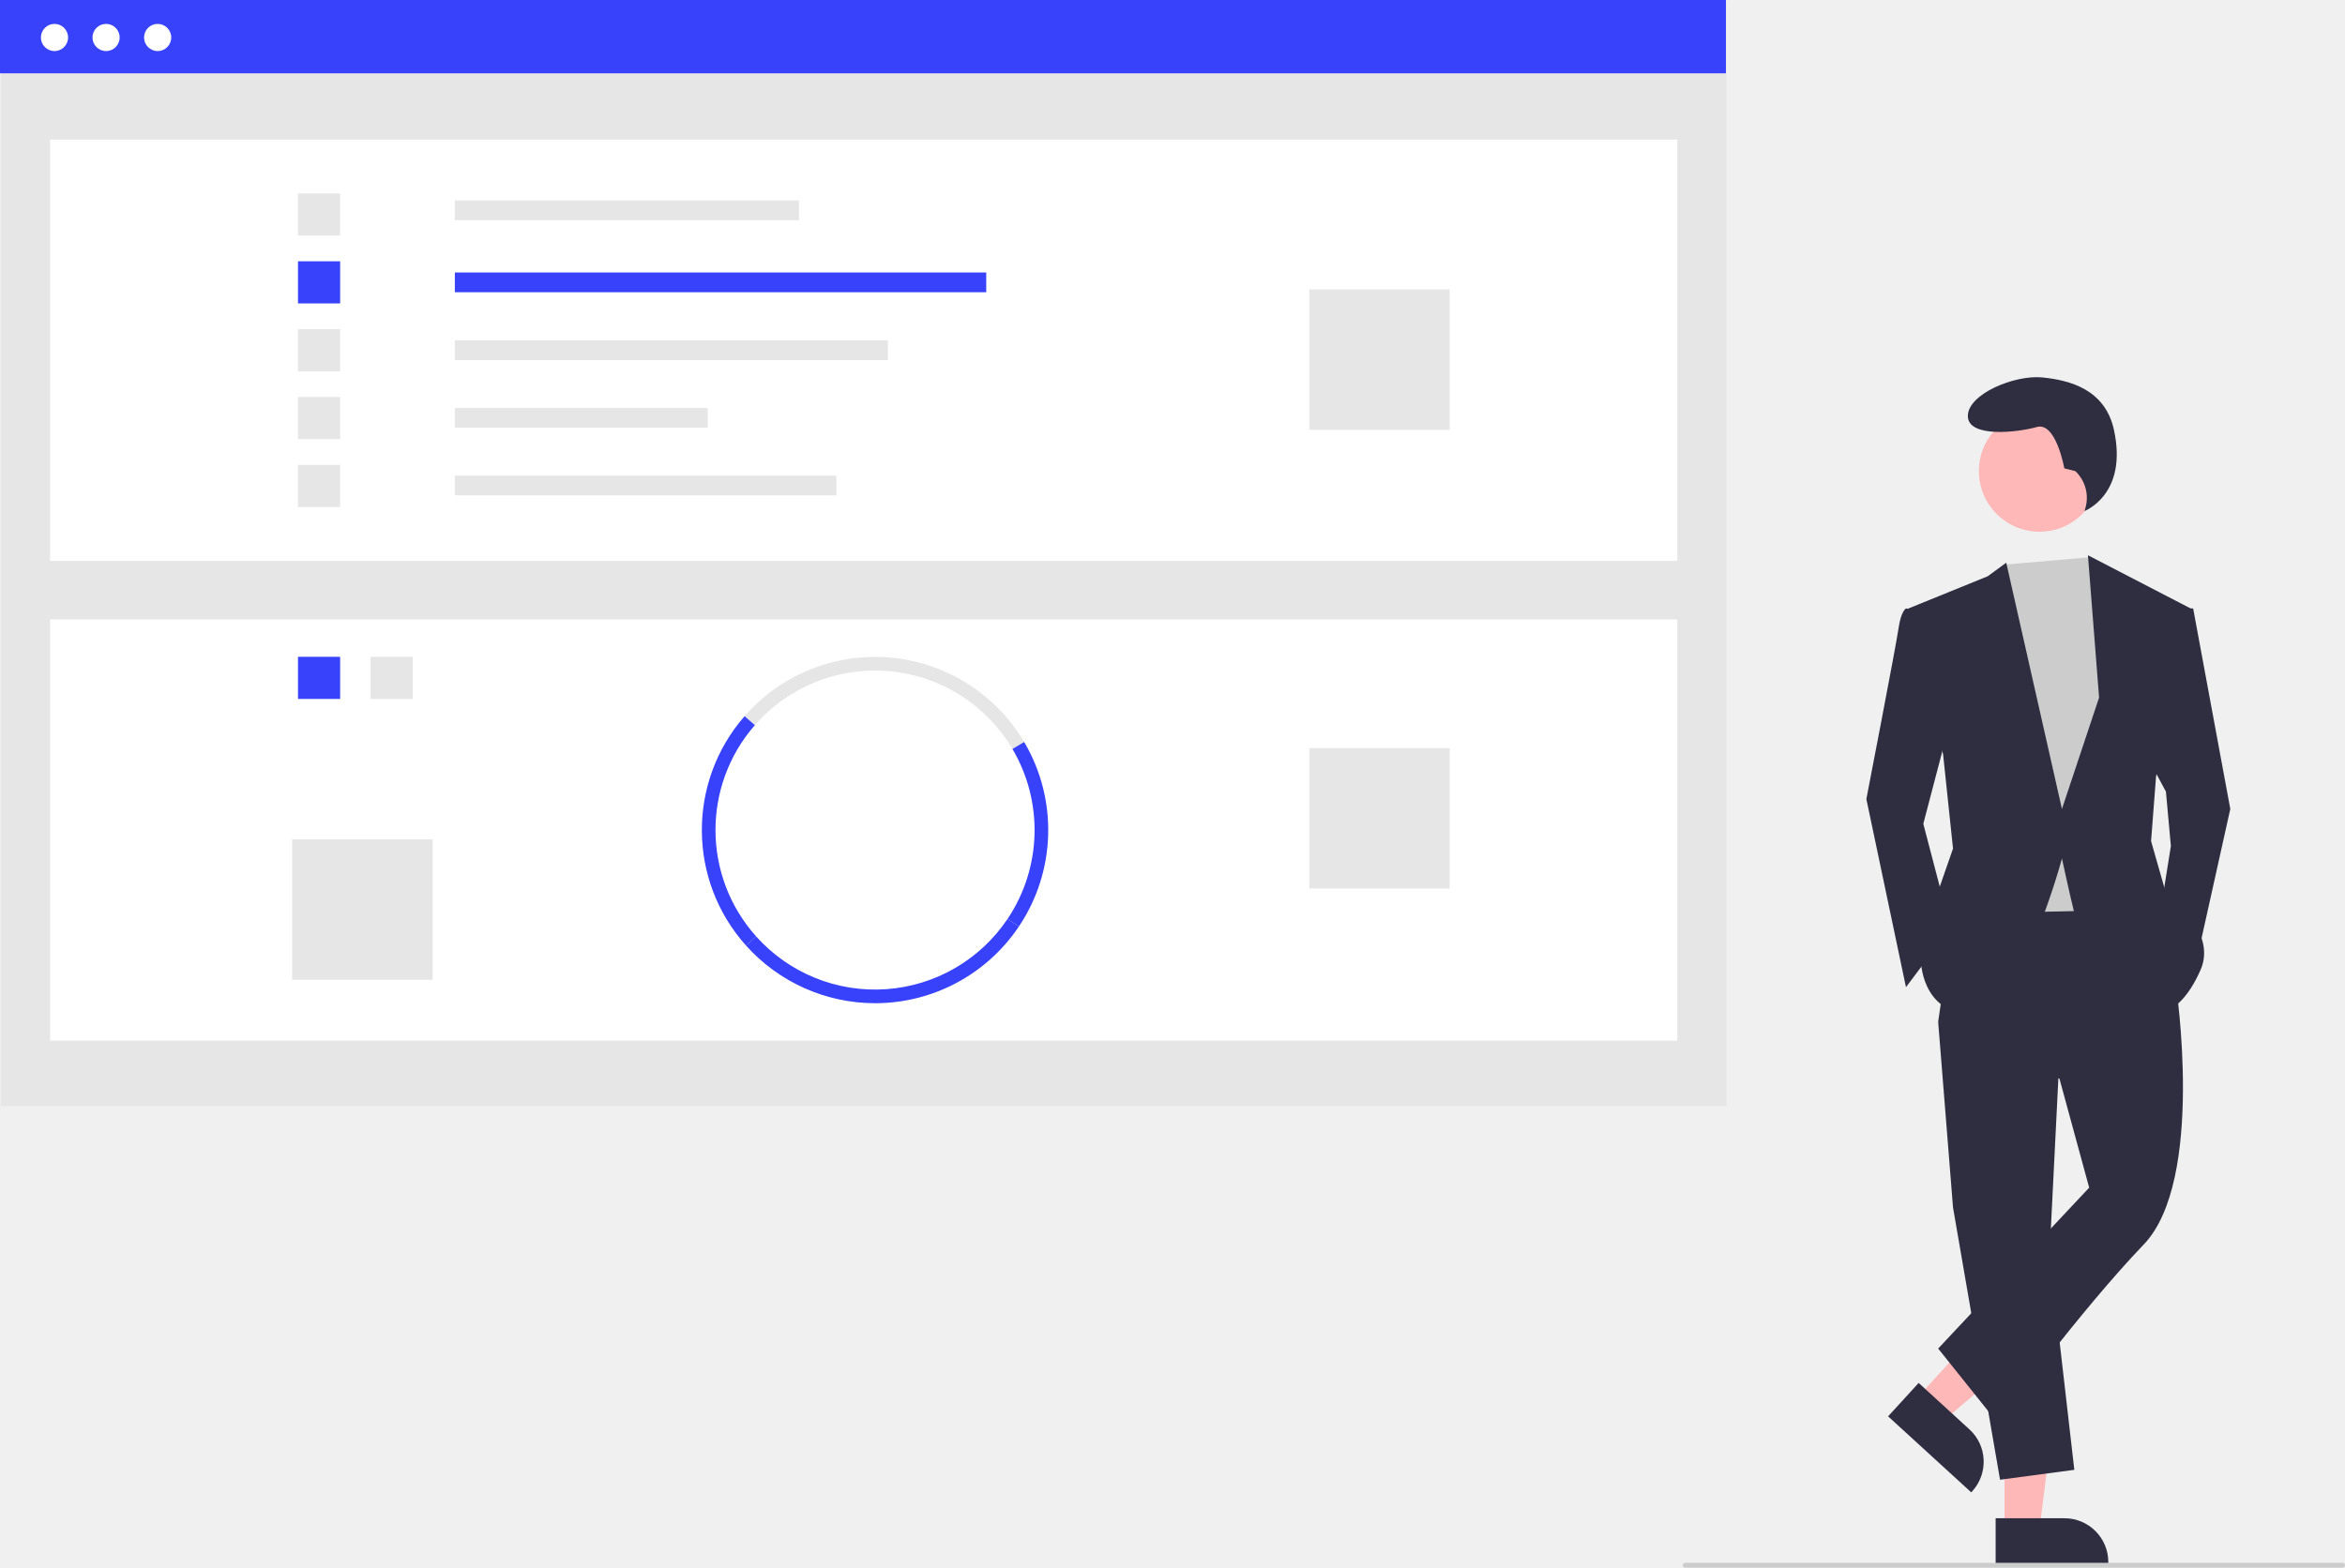
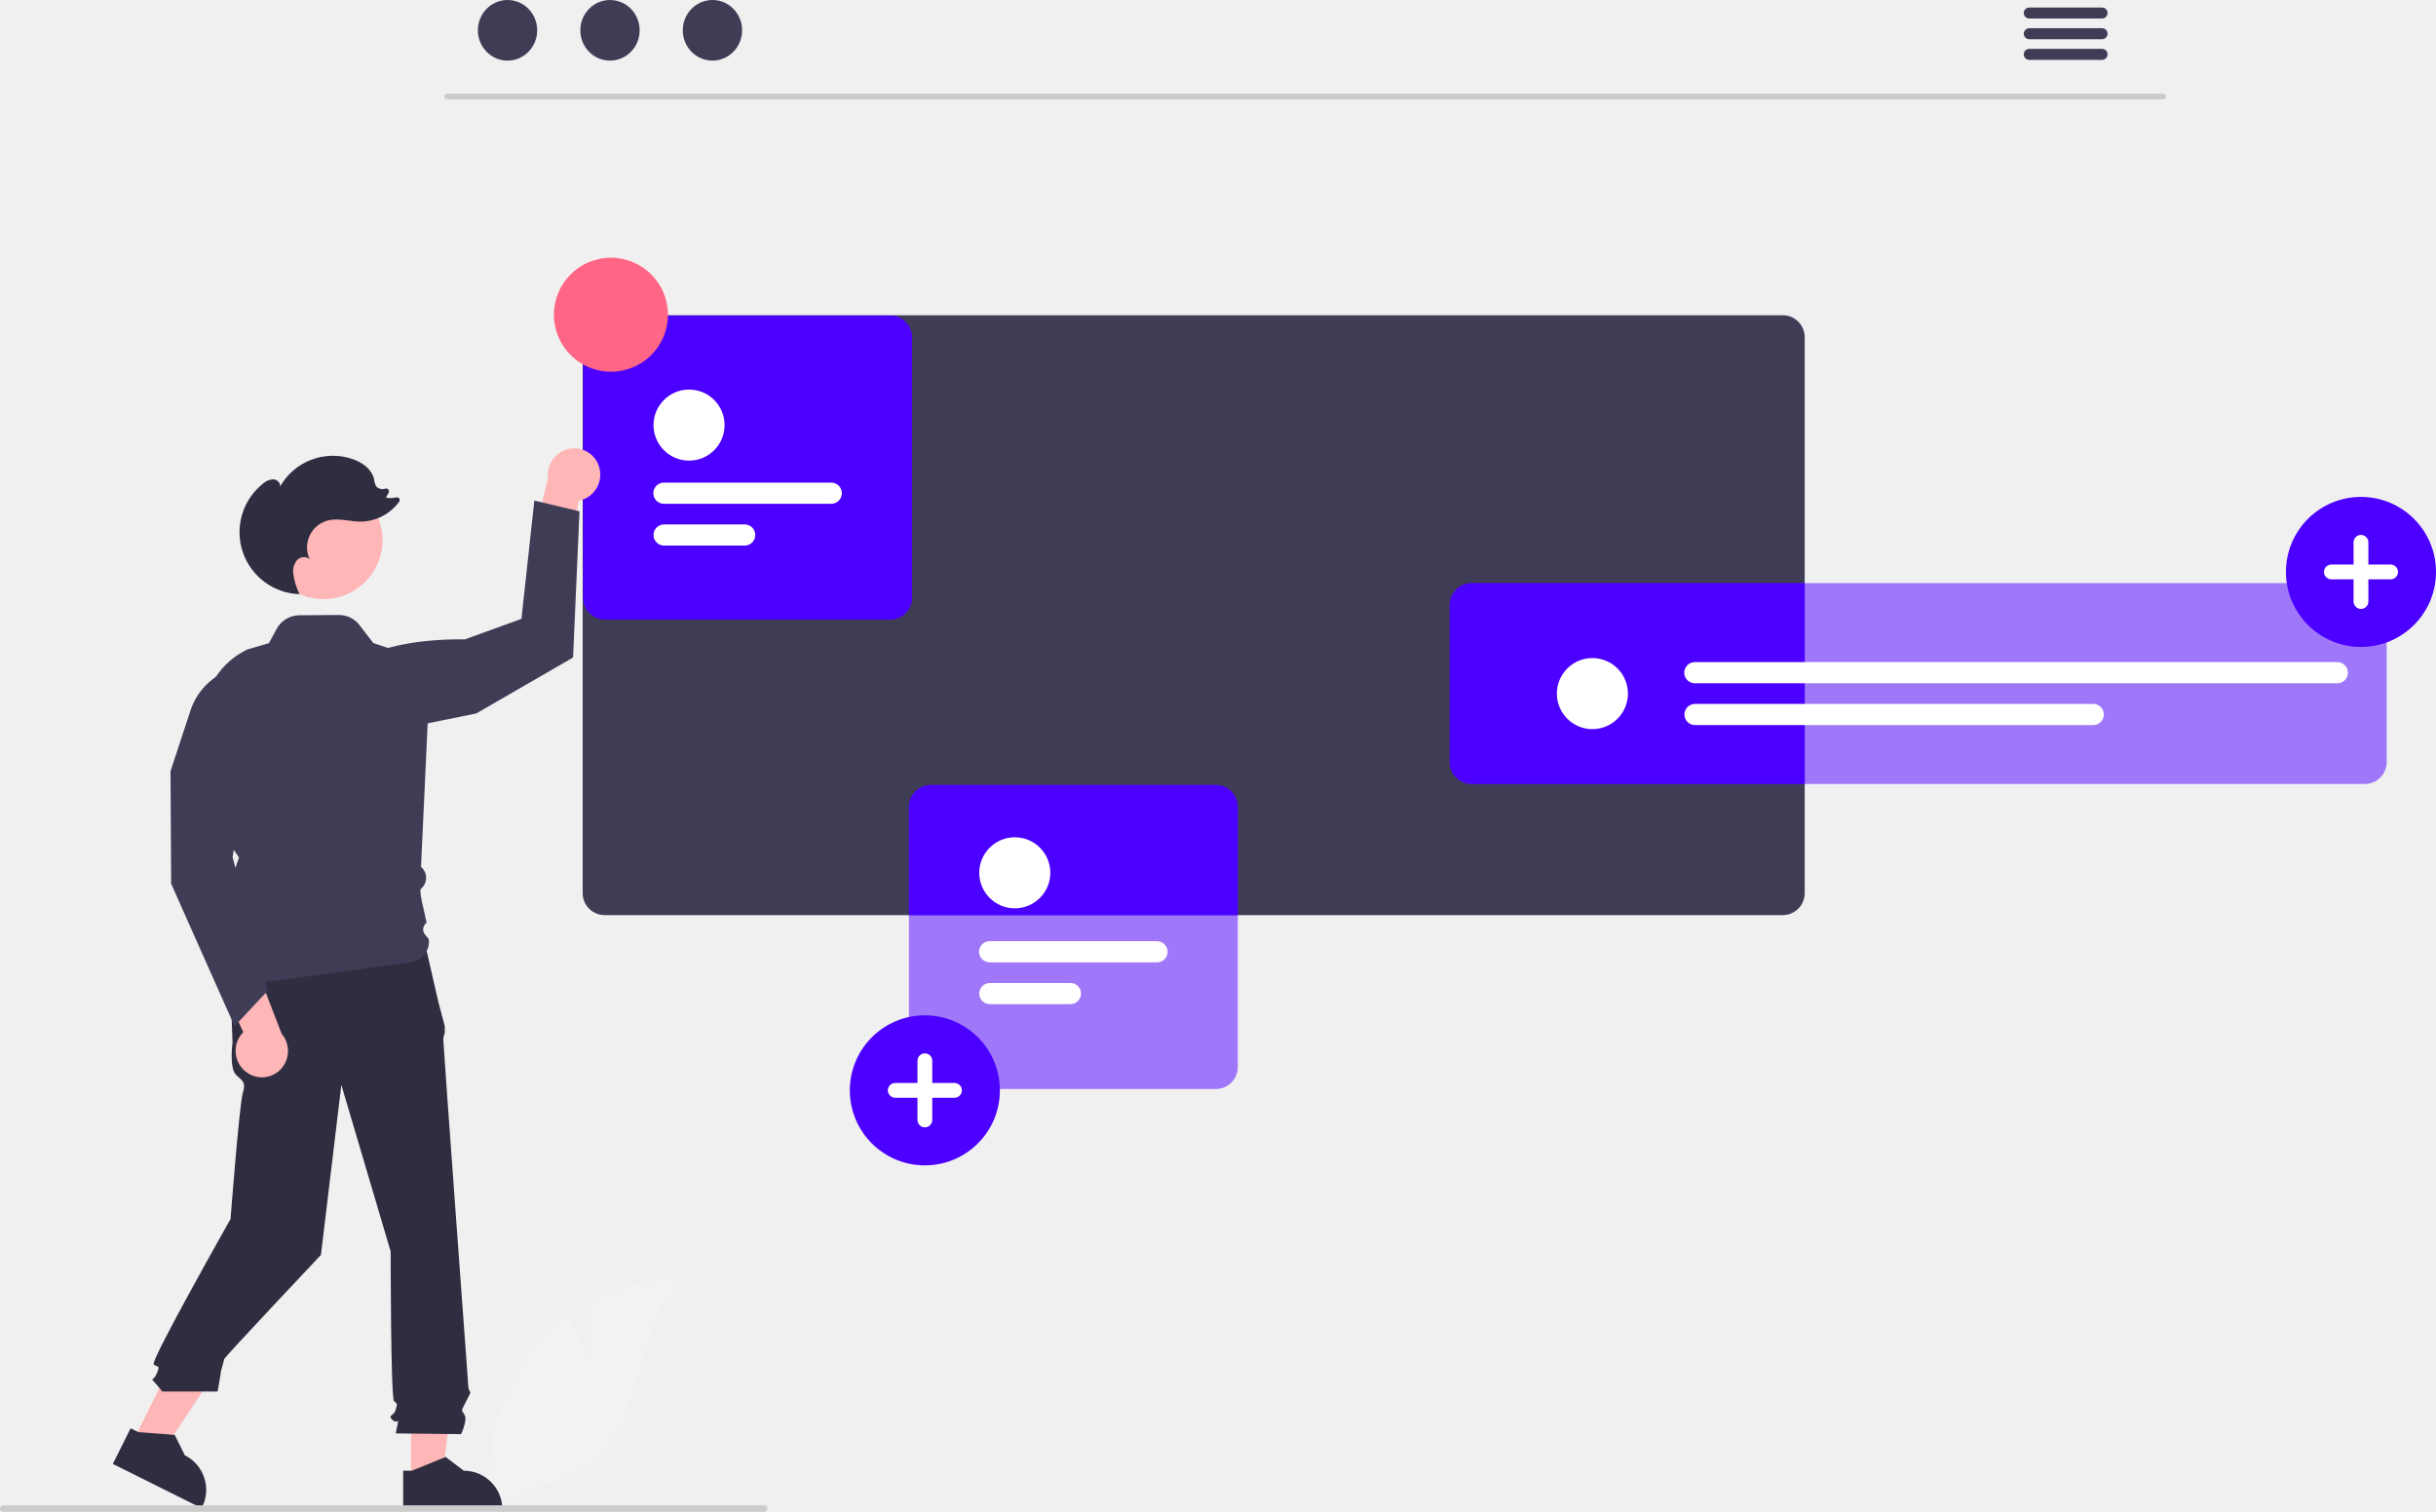
- <svg xmlns="http://www.w3.org/2000/svg" data-name="Layer 1" width="955.953" height="639.224" viewBox="0 0 955.953 639.224">
-   <rect x="0.3" y="0.399" width="703.576" height="450.601" fill="#e6e6e6" />
-   <rect x="20.419" y="56.915" width="663.339" height="171.773" fill="#fff" />
-   <rect x="185.418" y="81.727" width="140.281" height="8.053" fill="#e6e6e6" />
-   <rect x="185.418" y="111.101" width="216.625" height="8.053" fill="#3742fa" />
-   <rect x="185.418" y="138.776" width="176.544" height="8.053" fill="#e6e6e6" />
-   <rect x="185.418" y="166.346" width="103.064" height="8.053" fill="#e6e6e6" />
-   <rect x="185.418" y="193.916" width="155.55" height="8.053" fill="#e6e6e6" />
-   <rect x="121.481" y="78.864" width="17.177" height="17.177" fill="#e6e6e6" />
-   <rect x="121.481" y="106.539" width="17.177" height="17.177" fill="#3742fa" />
-   <rect x="121.481" y="134.213" width="17.177" height="17.177" fill="#e6e6e6" />
-   <rect x="121.481" y="161.888" width="17.177" height="17.177" fill="#e6e6e6" />
-   <rect x="121.481" y="189.562" width="17.177" height="17.177" fill="#e6e6e6" />
-   <rect x="533.736" y="117.99" width="57.258" height="57.258" fill="#e6e6e6" />
-   <rect x="20.419" y="252.546" width="663.339" height="171.773" fill="#fff" />
-   <rect x="151.064" y="267.812" width="17.177" height="17.177" fill="#e6e6e6" />
-   <rect x="121.481" y="267.812" width="17.177" height="17.177" fill="#3742fa" />
-   <path d="M534.748,435.763a65.046,65.046,0,0,0-105.003-9.7l-4.186-3.658a70.594,70.594,0,0,1,113.973,10.526Z" transform="translate(-122.0237 -130.3879)" fill="#e6e6e6" />
-   <path d="M537.367,508.182l-4.613-3.102a65.078,65.078,0,0,0,1.994-69.316l4.784-2.832a70.637,70.637,0,0,1-2.164,75.25Z" transform="translate(-122.0237 -130.3879)" fill="#3742fa" />
-   <path d="M426.138,515.926a70.59,70.59,0,0,1-.579-93.521l4.186,3.658a65.031,65.031,0,0,0,.534,86.154Z" transform="translate(-122.0237 -130.3879)" fill="#3742fa" />
-   <path d="M478.738,539.44a70.709,70.709,0,0,1-52.6-23.514l4.141-3.709a65.043,65.043,0,0,0,102.476-7.138l4.613,3.102A70.554,70.554,0,0,1,478.738,539.44Z" transform="translate(-122.0237 -130.3879)" fill="#3742fa" />
-   <rect x="533.736" y="305.032" width="57.258" height="57.258" fill="#e6e6e6" />
-   <rect x="119.095" y="342.249" width="57.258" height="57.258" fill="#e6e6e6" />
-   <rect width="703.576" height="29.89" fill="#3742fa" />
-   <circle cx="22.212" cy="15.282" r="5.54" fill="#fff" />
-   <circle cx="43.241" cy="15.282" r="5.54" fill="#fff" />
-   <circle cx="64.269" cy="15.282" r="5.54" fill="#fff" />
-   <polygon points="817.168 623.704 831.411 623.704 838.188 568.764 817.165 568.765 817.168 623.704" fill="#ffb8b8" />
-   <path d="M935.558,749.442l28.051-.001h.001a17.877,17.877,0,0,1,17.876,17.876v.581l-45.927.002Z" transform="translate(-122.0237 -130.3879)" fill="#2f2e41" />
-   <polygon points="781.694 569.766 792.205 579.379 834.284 543.411 818.771 529.224 781.694 569.766" fill="#ffb8b8" />
-   <path d="M904.175,694.27,924.875,713.201l.001.001a17.877,17.877,0,0,1,1.127,25.255l-.392.429L891.719,707.891Z" transform="translate(-122.0237 -130.3879)" fill="#2f2e41" />
-   <polygon points="839.555 430.772 835.518 511.511 845.611 599.316 815.333 603.353 796.158 492.336 790.102 416.642 839.555 430.772" fill="#2f2e41" />
-   <path d="M1009.013,531.892s12.111,79.73-13.12,105.971-59.545,72.666-59.545,72.666L912.126,680.25l61.564-65.601-12.111-44.407-49.453-23.213,8.074-55.508,72.666-1.009Z" transform="translate(-122.0237 -130.3879)" fill="#2f2e41" />
-   <circle cx="831.415" cy="192.095" r="24.717" fill="#ffb8b8" />
-   <polygon points="851.917 227.224 855.703 232.96 865.796 261.219 857.722 371.226 810.287 372.236 804.232 246.08 816.917 230.224 851.917 227.224" fill="#ccc" />
-   <path d="M907.08,379.496l-8.074-1.009s-2.018,1.009-3.028,8.074-13.12,69.638-13.12,69.638l16.148,76.703,18.166-24.222L906.071,466.291l11.102-42.388Z" transform="translate(-122.0237 -130.3879)" fill="#2f2e41" />
-   <polygon points="887.999 248.099 894.054 248.099 909.193 329.847 895.064 393.43 880.934 370.217 884.971 344.986 882.953 322.783 875.888 309.662 887.999 248.099" fill="#2f2e41" />
-   <path d="M968.045,322.482l-4.494-1.124s-3.371-19.1-11.235-16.853-28.088,4.494-28.088-4.494,19.1-16.853,30.335-15.729,25.584,4.851,29.212,21.347c5.815,26.444-11.997,33.123-11.997,33.123l.296-.963a14.996,14.996,0,0,0-4.029-15.308Z" transform="translate(-122.0237 -130.3879)" fill="#2f2e41" />
-   <path d="M900.015,378.486l32.296-13.12,7.569-5.551,22.708,100.42,15.139-45.416-4.542-58.032,41.884,21.699-14.129,68.629-2.018,26.24,6.055,21.194s21.194,15.139,14.129,31.287-15.139,17.157-15.139,17.157-34.314-32.296-36.333-40.37-5.046-22.203-5.046-22.203-17.157,64.592-37.342,63.582-20.185-22.203-20.185-22.203l5.046-22.203,8.074-23.213-4.037-38.351Z" transform="translate(-122.0237 -130.3879)" fill="#2f2e41" />
-   <path d="M1076.976,769.612h-268a1,1,0,0,1,0-2h268a1,1,0,0,1,0,2Z" transform="translate(-122.0237 -130.3879)" fill="#ccc" />
+ <svg xmlns="http://www.w3.org/2000/svg" data-name="Layer 1" width="897.318" height="556.975" viewBox="0 0 897.318 556.975">
+   <path d="M368.68,673.559l.998-22.434a72.456,72.456,0,0,1,33.796-8.555c-16.231,13.27-14.203,38.851-25.208,56.697a43.582,43.582,0,0,1-31.959,20.14l-13.583,8.316A73.03,73.03,0,0,1,348.116,668.544a70.542,70.542,0,0,1,12.964-12.046C364.334,665.076,368.68,673.559,368.68,673.559Z" transform="translate(-151.3408 -171.5124)" fill="#f2f2f2" />
+   <path d="M948.262,208.065H315.939a1.016,1.016,0,0,1,0-2.031H948.262a1.016,1.016,0,0,1,0,2.031Z" transform="translate(-151.3408 -171.5124)" fill="#cacaca" />
+   <ellipse cx="186.953" cy="11.169" rx="10.925" ry="11.169" fill="#3f3d56" />
+   <ellipse cx="224.695" cy="11.169" rx="10.925" ry="11.169" fill="#3f3d56" />
+   <ellipse cx="262.437" cy="11.169" rx="10.925" ry="11.169" fill="#3f3d56" />
+   <path d="M925.645,174.281h-26.81a2.03,2.03,0,0,0,0,4.06h26.81a2.03,2.03,0,0,0,0-4.06Z" transform="translate(-151.3408 -171.5124)" fill="#3f3d56" />
+   <path d="M925.645,181.901h-26.81a2.03,2.03,0,0,0,0,4.06h26.81a2.03,2.03,0,0,0,0-4.06Z" transform="translate(-151.3408 -171.5124)" fill="#3f3d56" />
+   <path d="M925.645,189.511h-26.81a2.03,2.03,0,0,0,0,4.06h26.81a2.03,2.03,0,0,0,0-4.06Z" transform="translate(-151.3408 -171.5124)" fill="#3f3d56" />
+   <path d="M808.054,287.654h-434.01a8.07,8.07,0,0,0-8.07,8.06v204.87a8.079,8.079,0,0,0,8.07,8.07h434.01a8.077,8.077,0,0,0,8.06-8.07v-204.87A8.068,8.068,0,0,0,808.054,287.654Z" transform="translate(-151.3408 -171.5124)" fill="#3f3d56" />
+   <path d="M693.414,386.354a8.068,8.068,0,0,0-8.06,8.06v57.87a8.077,8.077,0,0,0,8.06,8.07H816.114v-74Z" transform="translate(-151.3408 -171.5124)" fill="#4c00ff" />
+   <path d="M1022.429,460.35H693.418a8.076,8.076,0,0,1-8.066-8.066V394.416a8.075,8.075,0,0,1,8.066-8.066h329.01a8.075,8.075,0,0,1,8.066,8.066v57.868A8.076,8.076,0,0,1,1022.429,460.35Z" transform="translate(-151.3408 -171.5124)" fill="#4c00ff" opacity="0.5" />
+   <circle cx="586.571" cy="255.537" r="13.089" fill="#fff" />
+   <path d="M1012.235,423.246H775.72a3.898,3.898,0,1,1,0-7.795h236.514a3.898,3.898,0,1,1,0,7.795Z" transform="translate(-151.3408 -171.5124)" fill="#fff" />
+   <path d="M922.404,438.648H775.72a3.898,3.898,0,1,1,0-7.796H922.404a3.898,3.898,0,0,1,0,7.796Z" transform="translate(-151.3408 -171.5124)" fill="#fff" />
+   <polygon points="151.406 545.537 162.734 545.536 168.123 501.843 151.404 501.843 151.406 545.537" fill="#ffb6b6" />
+   <path d="M299.858,713.351l3.188-0,12.448-5.062,6.672,5.062h.001a14.218,14.218,0,0,1,14.217,14.217v.462l-36.526.001Z" transform="translate(-151.3408 -171.5124)" fill="#2f2e41" />
+   <polygon points="49.051 530.809 59.19 535.862 83.504 499.161 68.541 491.703 49.051 530.809" fill="#ffb6b6" />
+   <path d="M199.456,697.722l2.854,1.422,13.399,1.022,3.713,7.506.001 0a14.218,14.218,0,0,1,6.382,19.066l-.206.413L192.908,710.86Z" transform="translate(-151.3408 -171.5124)" fill="#2f2e41" />
+   <path d="M307.766,518.609l-72.026,1.879,1.253,35.074s-1.253,9.395,1.253,11.9,3.758,2.505,2.505,6.889-4.491,46.274-4.491,46.274-29.562,52.27-28.309,53.522,2.505,0,1.253,3.132-2.505,1.879-1.253,3.132a46.128,46.128,0,0,1,3.132,3.758h20.416s1.142-6.263,1.142-6.889,1.253-4.384,1.253-5.011,35.669-38.417,35.669-38.417l7.516-62.631,18.163,61.379s0,53.863,1.253,55.116,1.253.626.626,3.132-3.132,1.879-1.253,3.758,2.505-1.253,1.879,1.879l-.626,3.132,24.062.269s2.505-5.279,1.253-7.158-1.177-1.366.351-4.441,2.155-3.701,1.528-4.327-.626-3.958-.626-3.958-9.031-123.184-9.031-125.063a6.247,6.247,0,0,1,.52-2.818V549.567l-2.399-9.037Z" transform="translate(-151.3408 -171.5124)" fill="#2f2e41" />
+   <path d="M1021.021,409.86a27.638,27.638,0,1,1,27.638-27.638A27.638,27.638,0,0,1,1021.021,409.86Z" transform="translate(-151.3408 -171.5124)" fill="#4c00ff" />
+   <path d="M1031.926,379.496h-8.179v-8.179a2.726,2.726,0,0,0-5.453,0v8.179h-8.179a2.726,2.726,0,1,0,0,5.453h8.179v8.179a2.726,2.726,0,0,0,5.453,0v-8.179h8.179a2.726,2.726,0,1,0,0-5.453Z" transform="translate(-151.3408 -171.5124)" fill="#fff" />
+   <path d="M599.224,460.724h-105.01a8.079,8.079,0,0,0-8.07,8.07v39.86h121.14v-39.86A8.077,8.077,0,0,0,599.224,460.724Z" transform="translate(-151.3408 -171.5124)" fill="#4c00ff" />
+   <path d="M599.221,572.724H494.21a8.076,8.076,0,0,1-8.066-8.066V468.79a8.075,8.075,0,0,1,8.066-8.066H599.221a8.075,8.075,0,0,1,8.066,8.066v95.868A8.076,8.076,0,0,1,599.221,572.724Z" transform="translate(-151.3408 -171.5124)" fill="#4c00ff" opacity="0.5" />
+   <circle cx="373.808" cy="321.563" r="13.089" fill="#fff" />
+   <path d="M577.472,526.06h-61.514a3.898,3.898,0,1,1,0-7.795h61.514a3.898,3.898,0,1,1,0,7.795Z" transform="translate(-151.3408 -171.5124)" fill="#fff" />
+   <path d="M545.641,541.462H515.958a3.898,3.898,0,0,1,0-7.796h29.684a3.898,3.898,0,0,1,0,7.796Z" transform="translate(-151.3408 -171.5124)" fill="#fff" />
+   <path d="M492.021,600.86a27.638,27.638,0,1,1,27.638-27.638A27.638,27.638,0,0,1,492.021,600.86Z" transform="translate(-151.3408 -171.5124)" fill="#4c00ff" />
+   <path d="M502.926,570.496h-8.179v-8.179a2.726,2.726,0,1,0-5.453,0v8.179h-8.179a2.726,2.726,0,1,0,0,5.453h8.179v8.179a2.726,2.726,0,1,0,5.453,0v-8.179h8.179a2.726,2.726,0,1,0,0-5.453Z" transform="translate(-151.3408 -171.5124)" fill="#fff" />
+   <path d="M479.228,399.779H374.218a8.076,8.076,0,0,1-8.066-8.066V295.845a8.075,8.075,0,0,1,8.066-8.066H479.228a8.075,8.075,0,0,1,8.066,8.066v95.868A8.076,8.076,0,0,1,479.228,399.779Z" transform="translate(-151.3408 -171.5124)" fill="#4c00ff" />
+   <circle cx="253.816" cy="156.618" r="13.089" fill="#4c00ff" />
+   <path d="M457.48,357.115h-61.514a3.898,3.898,0,1,1,0-7.795h61.514a3.898,3.898,0,1,1,0,7.795Z" transform="translate(-151.3408 -171.5124)" fill="#4c00ff" />
+   <path d="M425.649,372.517H395.966a3.898,3.898,0,1,1,0-7.796h29.684a3.898,3.898,0,1,1,0,7.796Z" transform="translate(-151.3408 -171.5124)" fill="#4c00ff" />
+   <path d="M479.228,399.779H374.218a8.076,8.076,0,0,1-8.066-8.066V295.845a8.075,8.075,0,0,1,8.066-8.066H479.228a8.075,8.075,0,0,1,8.066,8.066v95.868A8.076,8.076,0,0,1,479.228,399.779Z" transform="translate(-151.3408 -171.5124)" fill="#4c00ff" opacity="0.5" />
+   <circle cx="253.816" cy="156.618" r="13.089" fill="#fff" />
+   <path d="M457.48,357.115h-61.514a3.898,3.898,0,1,1,0-7.795h61.514a3.898,3.898,0,1,1,0,7.795Z" transform="translate(-151.3408 -171.5124)" fill="#fff" />
+   <path d="M425.649,372.517H395.966a3.898,3.898,0,1,1,0-7.796h29.684a3.898,3.898,0,1,1,0,7.796Z" transform="translate(-151.3408 -171.5124)" fill="#fff" />
+   <circle cx="225.043" cy="115.951" r="21" fill="#ff6584" />
+   <path d="M434.011,727.298a1.186,1.186,0,0,1-1.19,1.19h-280.29a1.19,1.19,0,0,1,0-2.38h280.29A1.187,1.187,0,0,1,434.011,727.298Z" transform="translate(-151.3408 -171.5124)" fill="#ccc" />
+   <path d="M371.896,343.088a9.771,9.771,0,0,1-5.759,12.435,9.6,9.6,0,0,1-1.635.451l-5.546,33.959-13.01-12.013,7.261-30.407a9.806,9.806,0,0,1,8.59-10.759,9.547,9.547,0,0,1,10.099,6.333Z" transform="translate(-151.3408 -171.5124)" fill="#ffb6b6" />
+   <path d="M275.881,420.037s10.097-13.341,46.739-12.976l20.798-7.556,4.753-43.57,16.636,3.961-2.377,53.868-35.648,20.597-46.739,9.506Z" transform="translate(-151.3408 -171.5124)" fill="#3f3d56" />
+   <circle id="a9729a65-ee7a-4a83-8b52-5849077a5ed0" data-name="ab6171fa-7d69-4734-b81c-8dff60f9761b" cx="119.175" cy="198.983" r="21.747" fill="#ffb6b6" />
+   <path d="M233.708,535.39a.417.417,0,0,1-.114-.015c-.402-.112-.719-.2.73-12.729l1.564-9.903L234.361,503.997l-2.568-2.568,4.127-4.127,3.463-9.838-5.993-8.88-6.876-36.316a28.972,28.972,0,0,1,15.911-31.478l7.958-2.325,2.895-5.31a9.52,9.52,0,0,1,8.287-4.962l14.573-.109a9.52,9.52,0,0,1,7.617,3.715l5.084,6.609,21.083,7.162-3.496,75.321,0,0a5.233,5.233,0,0,1,.359,7.695c-.219.221-.393.401-.501.52-.355.505.311,4.275,1.135,7.475l1.056,4.901h0a3.013,3.013,0,0,0-.548,4.398l1.346,1.591v0a7.599,7.599,0,0,1-6.507,8.535C283.5,528.628,233.809,535.39,233.708,535.39Z" transform="translate(-151.3408 -171.5124)" fill="#3f3d56" />
+   <path d="M264.953,391.178q-.139-.307-.278-.616c.036.001.071.006.106.007Z" transform="translate(-151.3408 -171.5124)" fill="#2f2e41" />
+   <path d="M248.164,349.737a6.053,6.053,0,0,1,3.792-1.639c1.406.045,2.832,1.315,2.541,2.692a22.348,22.348,0,0,1,26.895-10.085c3.495,1.233,6.923,3.7,7.726,7.318a6.591,6.591,0,0,0,.83,2.702,3.084,3.084,0,0,0,3.282.832l.035-.01a1.028,1.028,0,0,1,1.242,1.451l-.989,1.844a7.925,7.925,0,0,0,3.776-.08,1.027,1.027,0,0,1,1.09,1.598,17.895,17.895,0,0,1-14.269,7.334c-3.951-.024-7.944-1.386-11.789-.477a10.24,10.24,0,0,0-6.888,14.376c-1.181-1.292-3.465-.986-4.674.281a6.41,6.41,0,0,0-1.399,4.905,22.757,22.757,0,0,0,2.336,7.639,22.836,22.836,0,0,1-13.537-40.678Z" transform="translate(-151.3408 -171.5124)" fill="#2f2e41" />
+   <path d="M242.18,566.581a9.771,9.771,0,0,1-2.302-13.509,9.6,9.6,0,0,1,1.092-1.298l-14.675-31.123,17.527,2.525,11.249,29.168a9.806,9.806,0,0,1-.98,13.733,9.547,9.547,0,0,1-11.91.505Z" transform="translate(-151.3408 -171.5124)" fill="#ffb6b6" />
+   <path d="M237.736,549.587,214.384,497.103l-.234-41.452,7.361-22.39a23.925,23.925,0,0,1,30.827-15.04l.162.058.068.158c.272.635,6.446,15.906-11.867,47.322l-3.686,21.496,12.932,49.274Z" transform="translate(-151.3408 -171.5124)" fill="#3f3d56" />
</svg>
